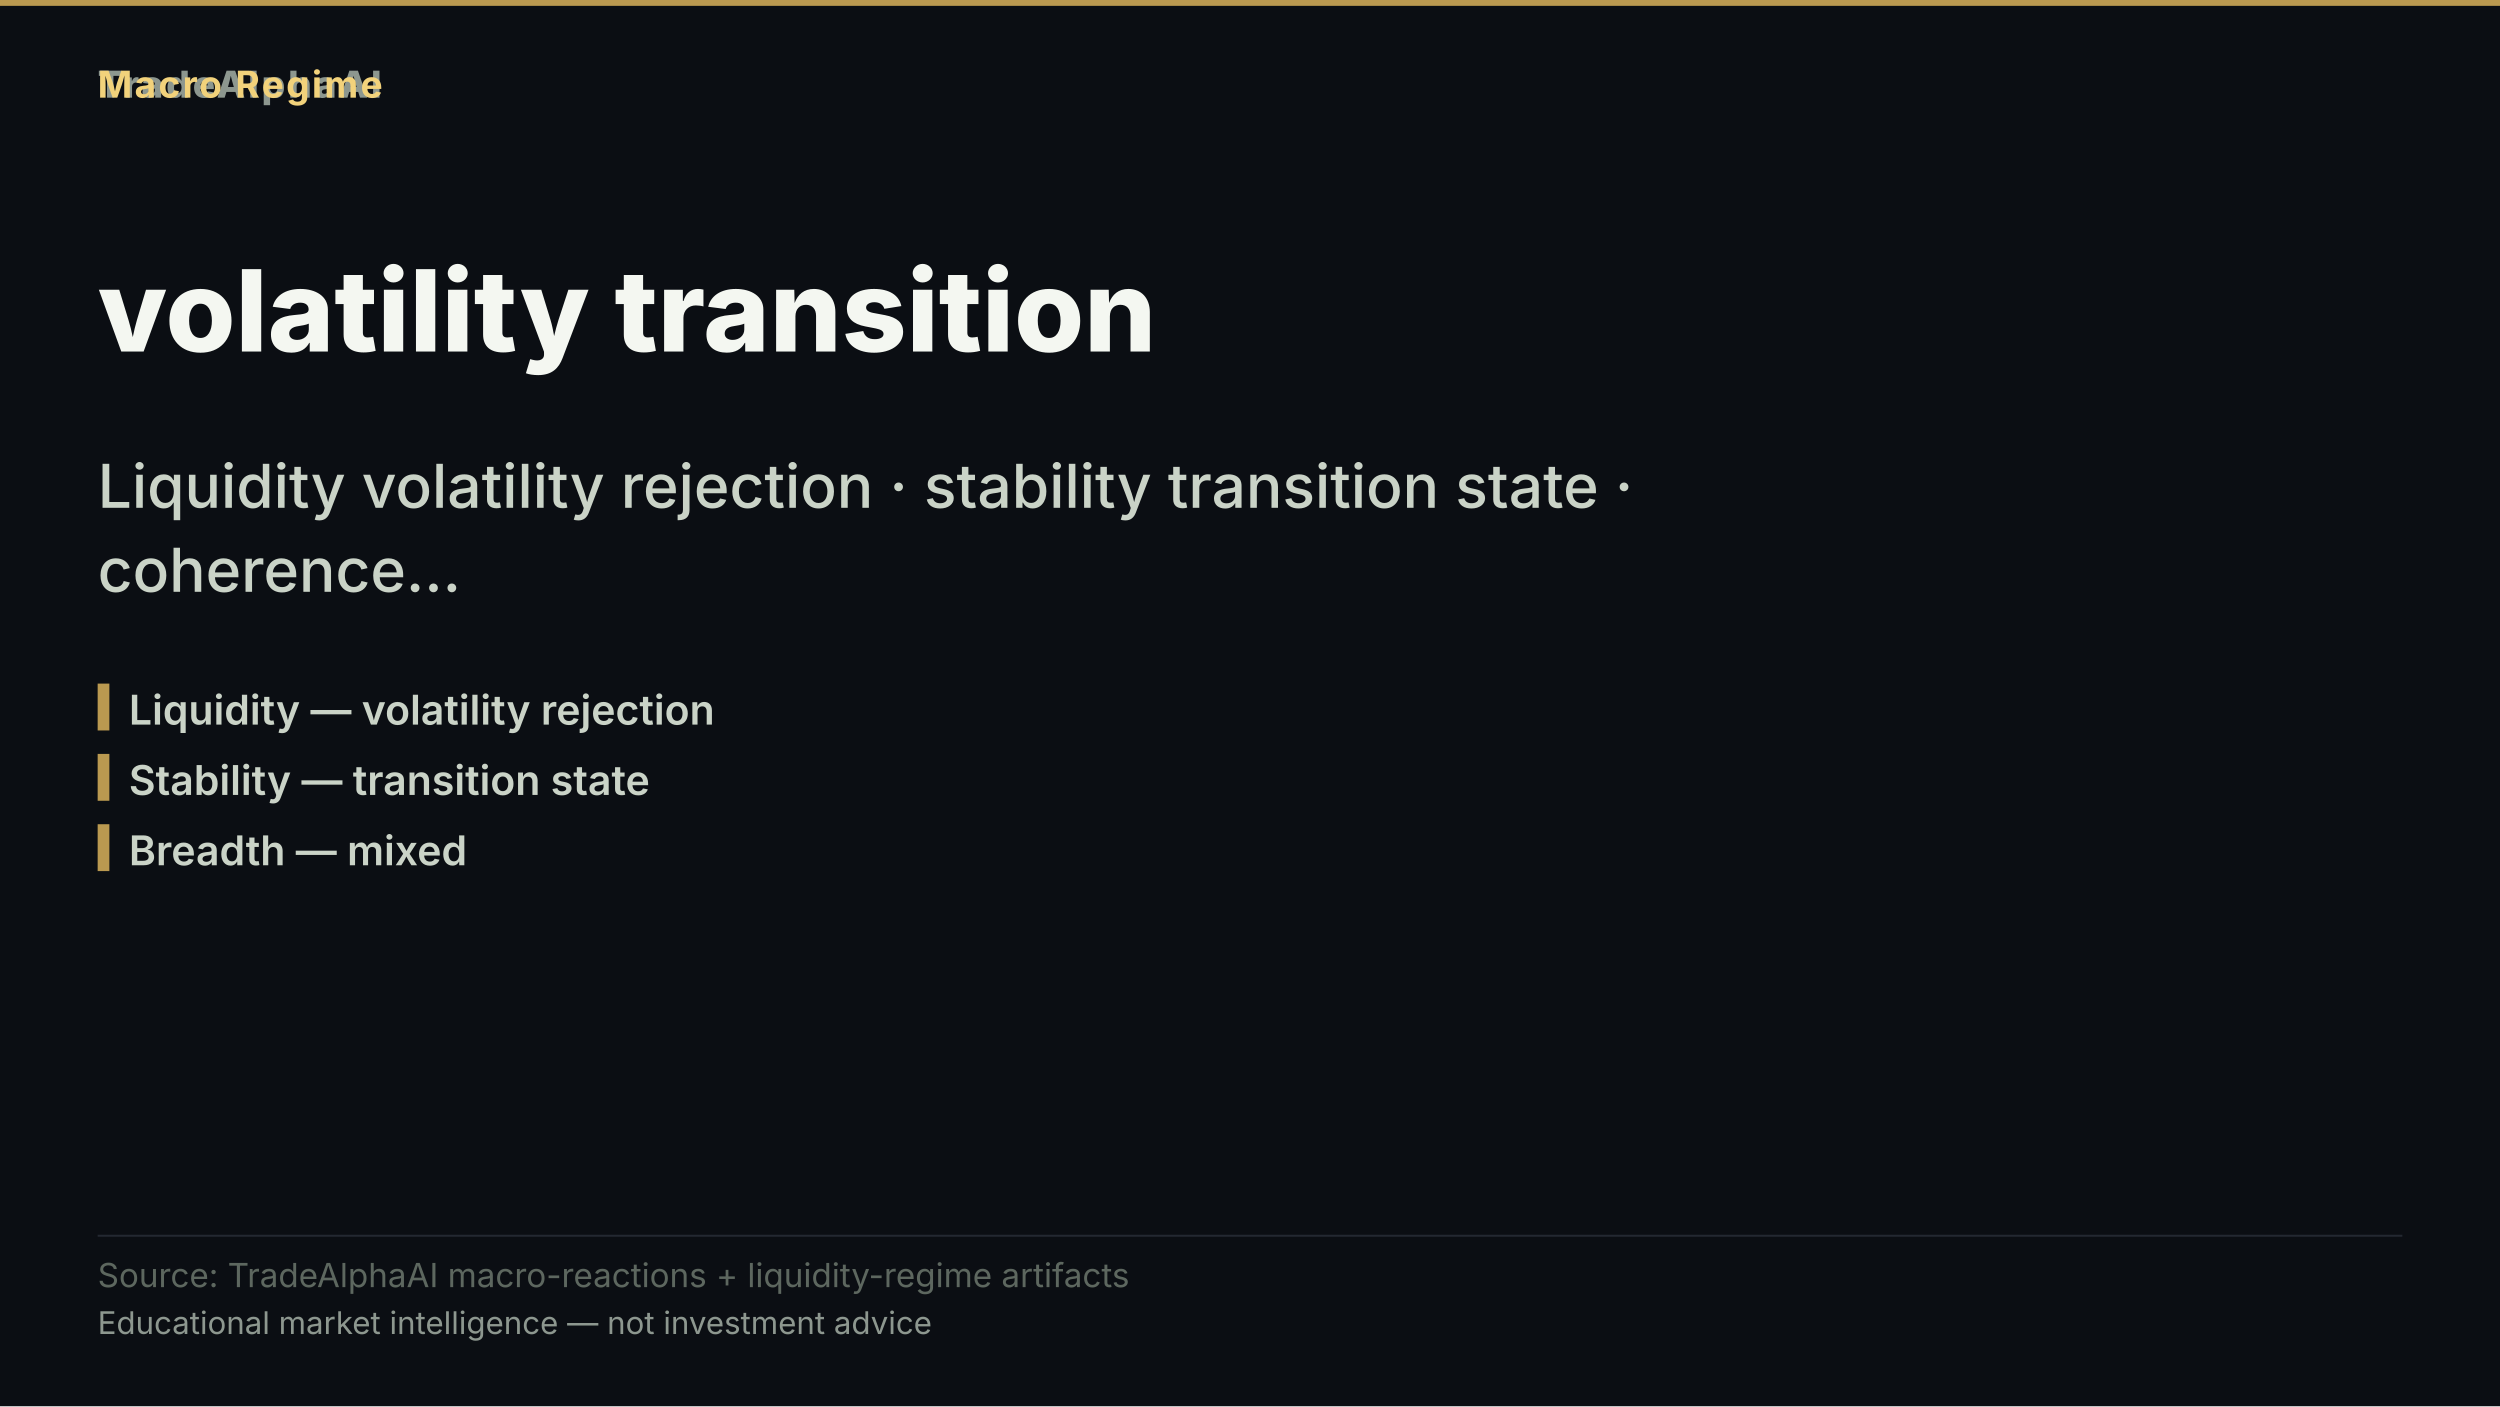
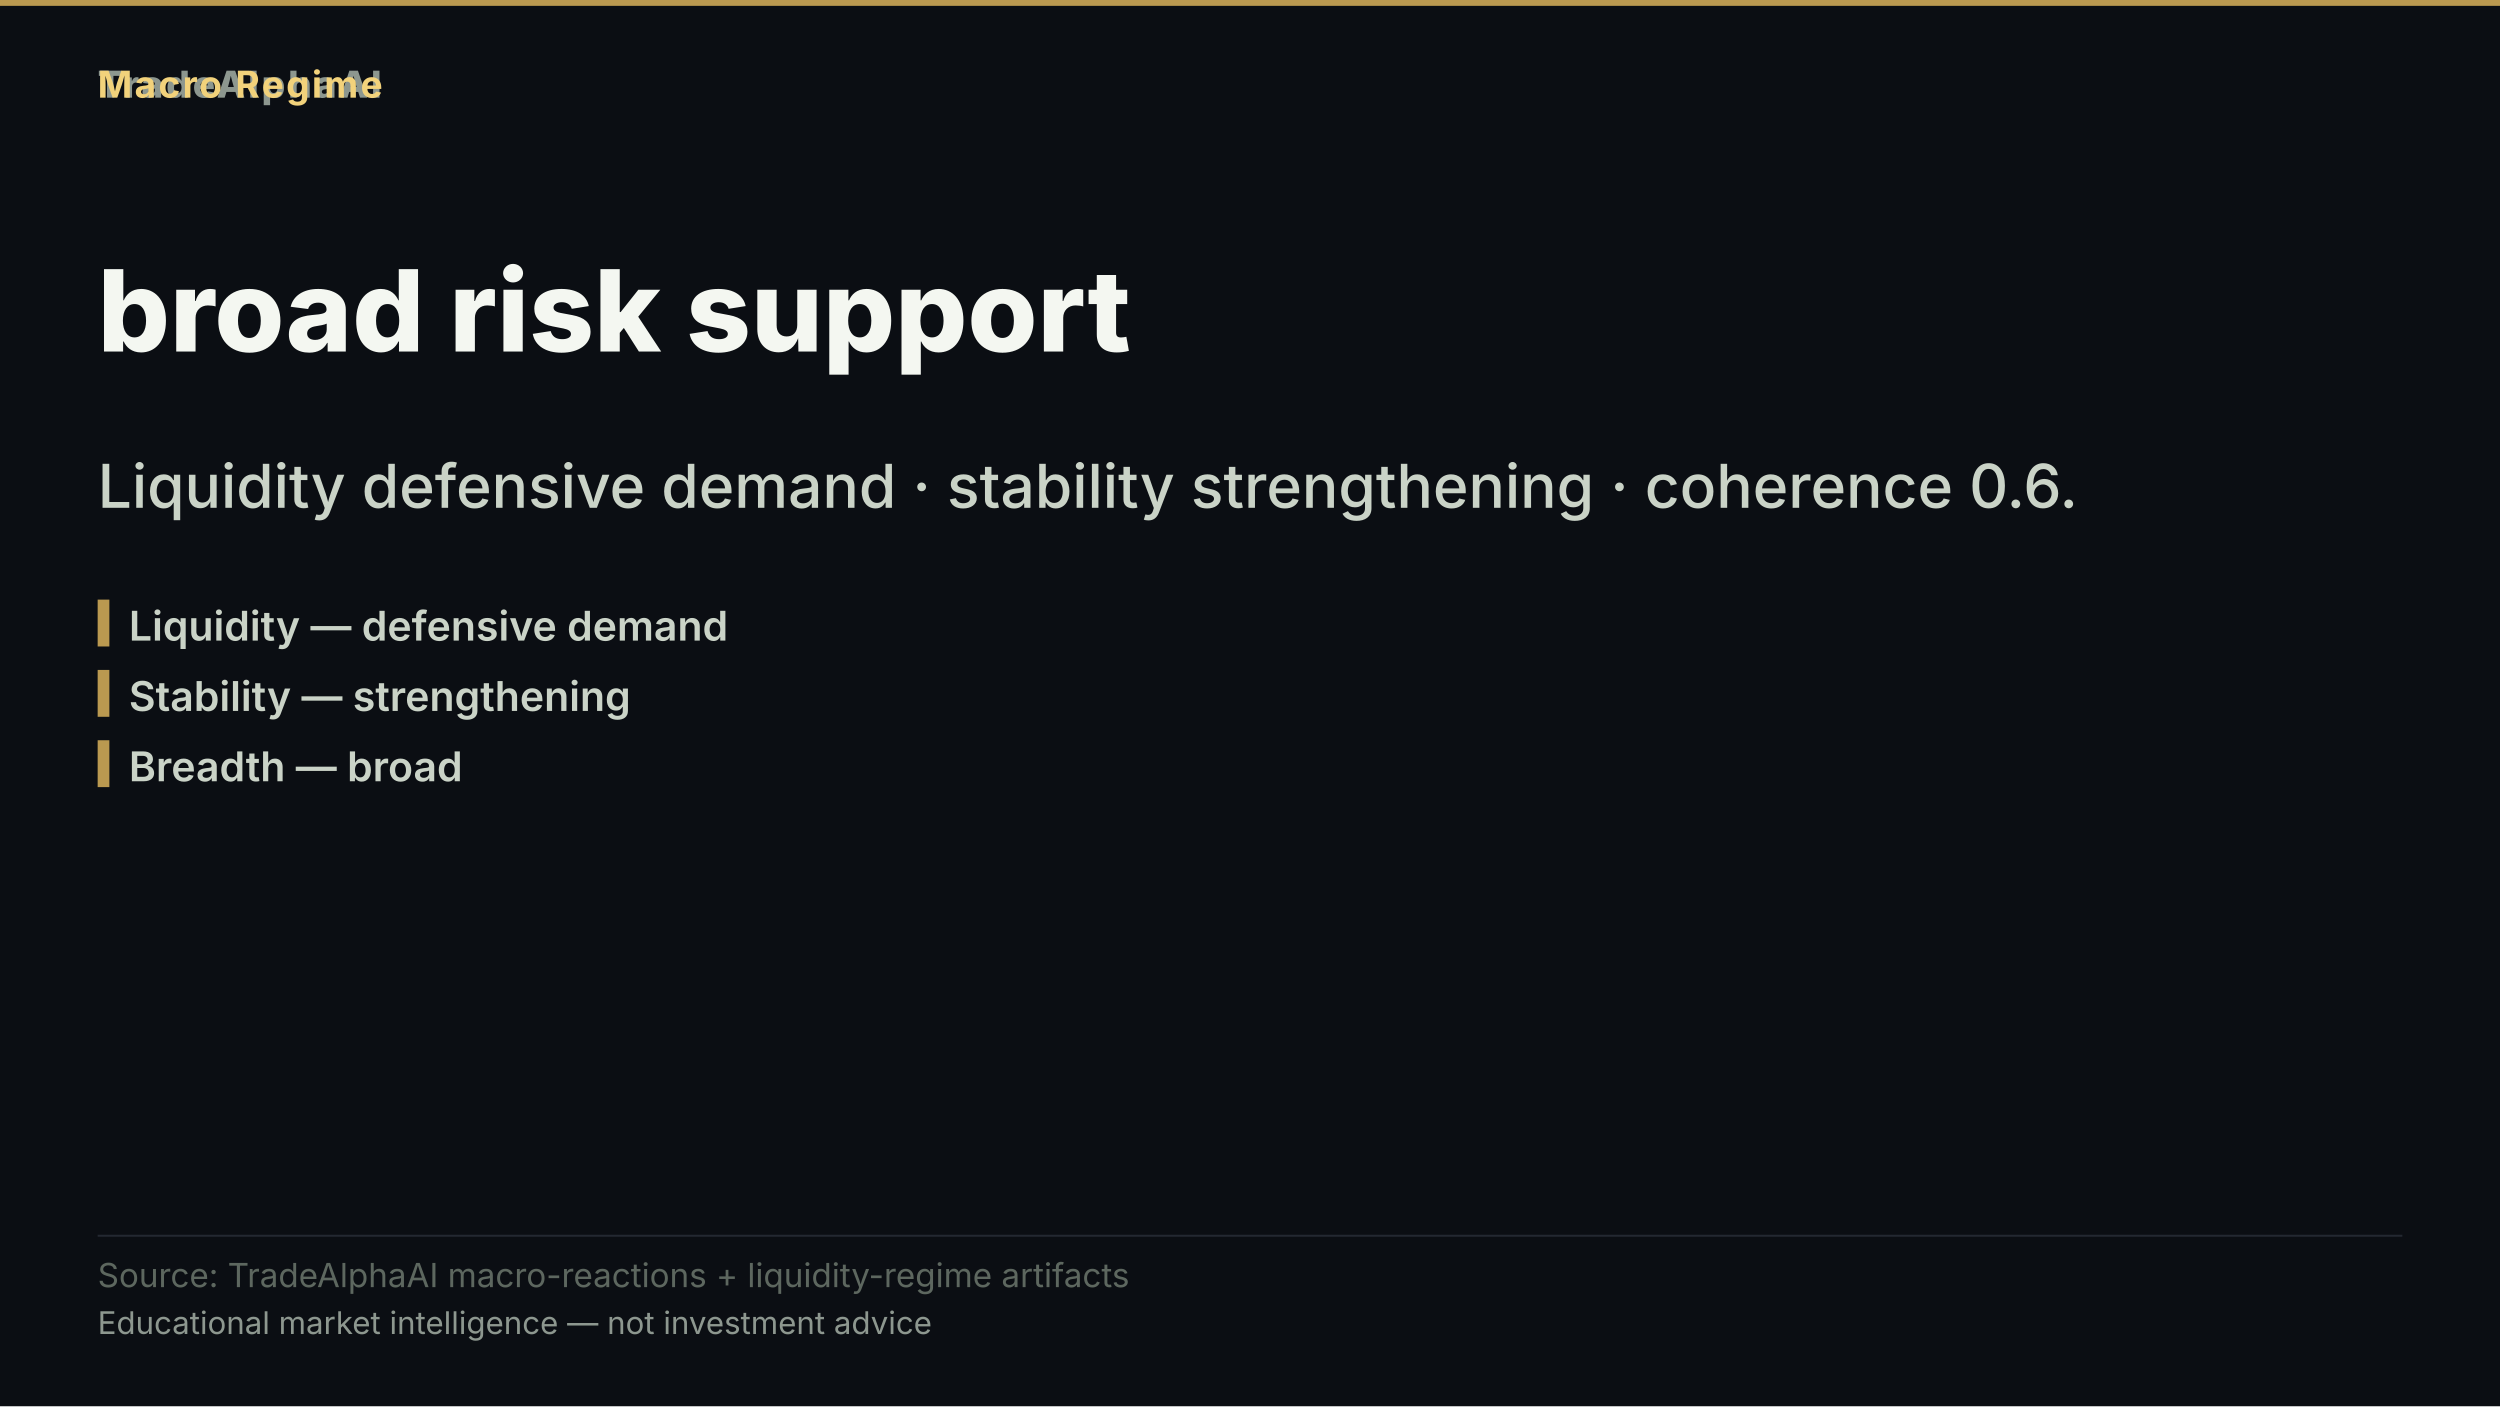
- <svg xmlns="http://www.w3.org/2000/svg" width="1280" height="720" viewBox="0 0 1280 720" role="img" aria-label="volatility transition">
+ <svg xmlns="http://www.w3.org/2000/svg" width="1280" height="720" viewBox="0 0 1280 720" role="img" aria-label="broad risk support">
  <rect width="1280" height="720" fill="#0b0e13" />
  <rect x="0" y="0" width="1280" height="3" fill="#d8b15a" opacity="0.85" />
  <text x="50" y="50" font-family="'Inter','Segoe UI','Helvetica Neue',Arial,sans-serif" font-size="19" font-weight="800" letter-spacing="1.5" fill="#8d978f" text-anchor="start">TradeAlphaAI</text>
  <text x="50" y="50" font-family="'Inter','Segoe UI','Helvetica Neue',Arial,sans-serif" font-size="19" font-weight="700" letter-spacing="1.2" fill="#f2d27b" text-anchor="start">Macro Regime</text>
-   <text x="50" y="180" font-family="'Inter','Segoe UI','Helvetica Neue',Arial,sans-serif" font-size="58" font-weight="800" fill="#f4f7f1" text-anchor="start">volatility transition</text>
-   <text x="50" y="260" font-family="'Inter','Segoe UI','Helvetica Neue',Arial,sans-serif" font-size="31" font-weight="500" fill="#cad3c7" text-anchor="start">Liquidity volatility rejection · stability transition state ·</text>
-   <text x="50" y="303" font-family="'Inter','Segoe UI','Helvetica Neue',Arial,sans-serif" font-size="31" font-weight="500" fill="#cad3c7" text-anchor="start">coherence…</text>
-   <rect x="50" y="350" width="6" height="24" fill="#d8b15a" opacity="0.85" />
-   <text x="66" y="371" font-family="'Inter','Segoe UI','Helvetica Neue',Arial,sans-serif" font-size="21" font-weight="600" fill="#cad3c7" text-anchor="start">Liquidity — volatility rejection</text>
-   <rect x="50" y="386" width="6" height="24" fill="#d8b15a" opacity="0.85" />
-   <text x="66" y="407" font-family="'Inter','Segoe UI','Helvetica Neue',Arial,sans-serif" font-size="21" font-weight="600" fill="#cad3c7" text-anchor="start">Stability — transition state</text>
-   <rect x="50" y="422" width="6" height="24" fill="#d8b15a" opacity="0.85" />
-   <text x="66" y="443" font-family="'Inter','Segoe UI','Helvetica Neue',Arial,sans-serif" font-size="21" font-weight="600" fill="#cad3c7" text-anchor="start">Breadth — mixed</text>
+   <text x="50" y="180" font-family="'Inter','Segoe UI','Helvetica Neue',Arial,sans-serif" font-size="58" font-weight="800" fill="#f4f7f1" text-anchor="start">broad risk support</text>
+   <text x="50" y="260" font-family="'Inter','Segoe UI','Helvetica Neue',Arial,sans-serif" font-size="31" font-weight="500" fill="#cad3c7" text-anchor="start">Liquidity defensive demand · stability strengthening · coherence 0.6.</text>
+   <rect x="50" y="307" width="6" height="24" fill="#d8b15a" opacity="0.85" />
+   <text x="66" y="328" font-family="'Inter','Segoe UI','Helvetica Neue',Arial,sans-serif" font-size="21" font-weight="600" fill="#cad3c7" text-anchor="start">Liquidity — defensive demand</text>
+   <rect x="50" y="343" width="6" height="24" fill="#d8b15a" opacity="0.85" />
+   <text x="66" y="364" font-family="'Inter','Segoe UI','Helvetica Neue',Arial,sans-serif" font-size="21" font-weight="600" fill="#cad3c7" text-anchor="start">Stability — strengthening</text>
+   <rect x="50" y="379" width="6" height="24" fill="#d8b15a" opacity="0.85" />
+   <text x="66" y="400" font-family="'Inter','Segoe UI','Helvetica Neue',Arial,sans-serif" font-size="21" font-weight="600" fill="#cad3c7" text-anchor="start">Breadth — broad</text>
  <rect x="50" y="632.2" width="1180" height="1" fill="rgba(148,163,184,0.18)" />
  <text x="50" y="659" font-family="'Inter','Segoe UI','Helvetica Neue',Arial,sans-serif" font-size="17" fill="#5d675f" text-anchor="start">Source: TradeAlphaAI macro-reactions + liquidity-regime artifacts</text>
  <text x="50" y="683" font-family="'Inter','Segoe UI','Helvetica Neue',Arial,sans-serif" font-size="16" fill="#8d978f" text-anchor="start">Educational market intelligence — not investment advice</text>
</svg>
